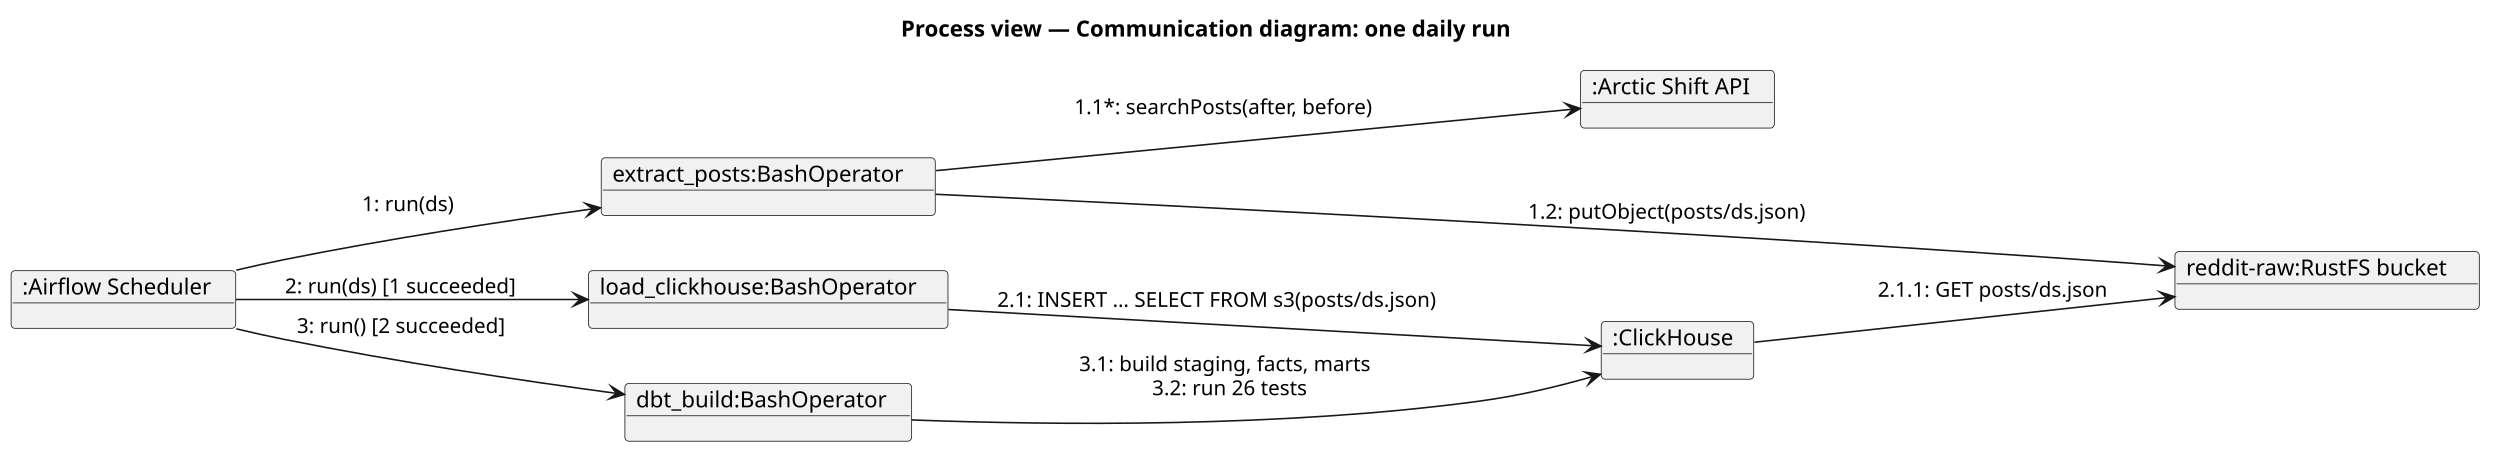
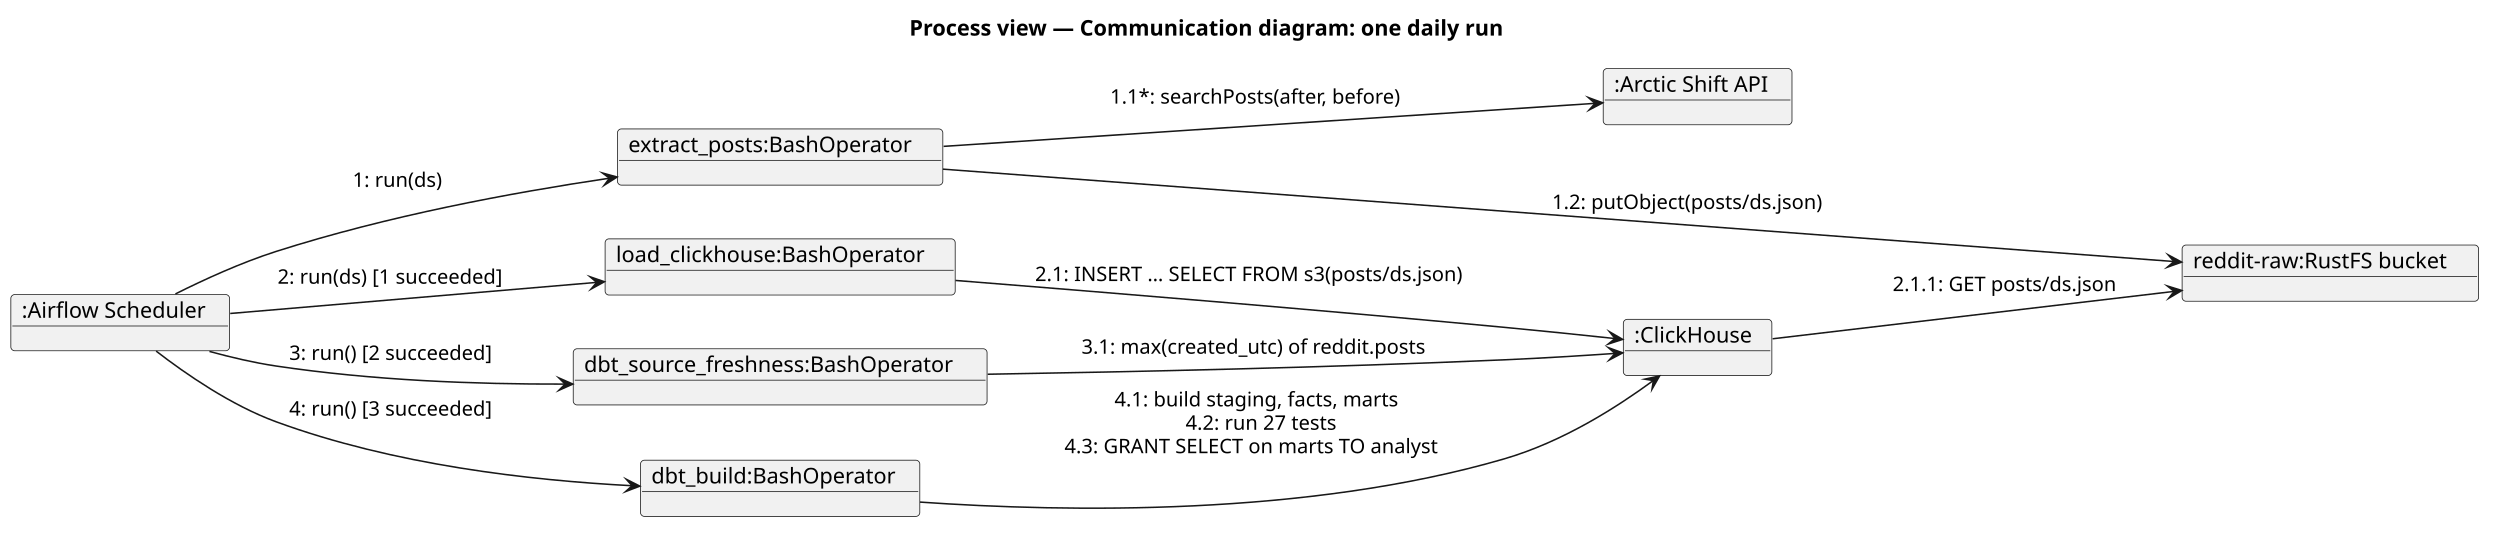
- <svg xmlns="http://www.w3.org/2000/svg" version="1.1" data-diagram-type="CLASS" style="width:1573px;height:291px;background:#FFFFFF;" width="1573px" height="291px" viewBox="0 0 1573 291" zoomAndPan="magnify" preserveAspectRatio="none" contentStyleType="text/css">
+ <svg xmlns="http://www.w3.org/2000/svg" version="1.1" data-diagram-type="CLASS" style="width:1615px;height:348px;background:#FFFFFF;" width="1615px" height="348px" viewBox="0 0 1615 348" zoomAndPan="magnify" preserveAspectRatio="none" contentStyleType="text/css">
  <defs />
  <g font-family="sans-serif" lengthAdjust="spacing">
    <g class="title" data-source-line="1">
-       <text x="566.855" y="22.995" fill="#000" font-size="14" textLength="433.275" font-weight="700">Process view — Communication diagram: one daily run</text>
+       <text x="587.445" y="22.995" fill="#000" font-size="14" textLength="433.275" font-weight="700">Process view — Communication diagram: one daily run</text>
    </g>
    <g class="entity" data-qualified-name="scheduler" id="ent0001" data-source-line="5">
-       <rect x="7" y="170.297" width="141.313" height="36.297" fill="#F1F1F1" style="stroke:#181818;stroke-width:0.5;" rx="2.5" ry="2.5" />
-       <text x="14" y="185.292" fill="#000" font-size="14" textLength="127.313">:Airflow Scheduler</text>
-       <line x1="8" y1="190.594" x2="147.313" y2="190.594" style="stroke:#181818;stroke-width:0.5;" />
+       <rect x="7" y="190.297" width="141.313" height="36.297" fill="#F1F1F1" style="stroke:#181818;stroke-width:0.5;" rx="2.5" ry="2.5" />
+       <text x="14" y="205.292" fill="#000" font-size="14" textLength="127.313">:Airflow Scheduler</text>
+       <line x1="8" y1="210.594" x2="147.313" y2="210.594" style="stroke:#181818;stroke-width:0.5;" />
    </g>
    <g class="entity" data-qualified-name="extract" id="ent0002" data-source-line="6">
-       <rect x="378.3" y="99.297" width="210.171" height="36.297" fill="#F1F1F1" style="stroke:#181818;stroke-width:0.5;" rx="2.5" ry="2.5" />
-       <text x="385.3" y="114.292" fill="#000" font-size="14" textLength="196.171">extract_posts:BashOperator</text>
-       <line x1="379.3" y1="119.594" x2="587.471" y2="119.594" style="stroke:#181818;stroke-width:0.5;" />
+       <rect x="398.89" y="83.297" width="210.171" height="36.297" fill="#F1F1F1" style="stroke:#181818;stroke-width:0.5;" rx="2.5" ry="2.5" />
+       <text x="405.89" y="98.292" fill="#000" font-size="14" textLength="196.171">extract_posts:BashOperator</text>
+       <line x1="399.89" y1="103.594" x2="608.061" y2="103.594" style="stroke:#181818;stroke-width:0.5;" />
    </g>
    <g class="entity" data-qualified-name="load" id="ent0003" data-source-line="7">
-       <rect x="370.31" y="170.297" width="226.153" height="36.297" fill="#F1F1F1" style="stroke:#181818;stroke-width:0.5;" rx="2.5" ry="2.5" />
-       <text x="377.31" y="185.292" fill="#000" font-size="14" textLength="212.153">load_clickhouse:BashOperator</text>
-       <line x1="371.31" y1="190.594" x2="595.463" y2="190.594" style="stroke:#181818;stroke-width:0.5;" />
+       <rect x="390.9" y="154.297" width="226.153" height="36.297" fill="#F1F1F1" style="stroke:#181818;stroke-width:0.5;" rx="2.5" ry="2.5" />
+       <text x="397.9" y="169.292" fill="#000" font-size="14" textLength="212.153">load_clickhouse:BashOperator</text>
+       <line x1="391.9" y1="174.594" x2="616.053" y2="174.594" style="stroke:#181818;stroke-width:0.5;" />
    </g>
-     <g class="entity" data-qualified-name="dbt" id="ent0004" data-source-line="8">
-       <rect x="393.18" y="241.297" width="180.421" height="36.297" fill="#F1F1F1" style="stroke:#181818;stroke-width:0.5;" rx="2.5" ry="2.5" />
-       <text x="400.18" y="256.292" fill="#000" font-size="14" textLength="166.421">dbt_build:BashOperator</text>
-       <line x1="394.18" y1="261.594" x2="572.601" y2="261.594" style="stroke:#181818;stroke-width:0.5;" />
+     <g class="entity" data-qualified-name="fresh" id="ent0004" data-source-line="8">
+       <rect x="370.31" y="225.297" width="267.333" height="36.297" fill="#F1F1F1" style="stroke:#181818;stroke-width:0.5;" rx="2.5" ry="2.5" />
+       <text x="377.31" y="240.292" fill="#000" font-size="14" textLength="253.333">dbt_source_freshness:BashOperator</text>
+       <line x1="371.31" y1="245.594" x2="636.643" y2="245.594" style="stroke:#181818;stroke-width:0.5;" />
    </g>
-     <g class="entity" data-qualified-name="arctic" id="ent0005" data-source-line="9">
-       <rect x="994.5" y="44.297" width="121.939" height="36.297" fill="#F1F1F1" style="stroke:#181818;stroke-width:0.5;" rx="2.5" ry="2.5" />
-       <text x="1001.5" y="59.292" fill="#000" font-size="14" textLength="107.939">:Arctic Shift API</text>
-       <line x1="995.5" y1="64.594" x2="1115.439" y2="64.594" style="stroke:#181818;stroke-width:0.5;" />
+     <g class="entity" data-qualified-name="dbt" id="ent0005" data-source-line="9">
+       <rect x="413.77" y="297.297" width="180.421" height="36.297" fill="#F1F1F1" style="stroke:#181818;stroke-width:0.5;" rx="2.5" ry="2.5" />
+       <text x="420.77" y="312.292" fill="#000" font-size="14" textLength="166.421">dbt_build:BashOperator</text>
+       <line x1="414.77" y1="317.594" x2="593.191" y2="317.594" style="stroke:#181818;stroke-width:0.5;" />
    </g>
-     <g class="entity" data-qualified-name="bucket" id="ent0006" data-source-line="10">
-       <rect x="1368.47" y="158.297" width="191.516" height="36.297" fill="#F1F1F1" style="stroke:#181818;stroke-width:0.5;" rx="2.5" ry="2.5" />
-       <text x="1375.47" y="173.292" fill="#000" font-size="14" textLength="177.516">reddit-raw:RustFS bucket</text>
-       <line x1="1369.47" y1="178.594" x2="1558.986" y2="178.594" style="stroke:#181818;stroke-width:0.5;" />
+     <g class="entity" data-qualified-name="arctic" id="ent0006" data-source-line="10">
+       <rect x="1035.68" y="44.297" width="121.939" height="36.297" fill="#F1F1F1" style="stroke:#181818;stroke-width:0.5;" rx="2.5" ry="2.5" />
+       <text x="1042.68" y="59.292" fill="#000" font-size="14" textLength="107.939">:Arctic Shift API</text>
+       <line x1="1036.68" y1="64.594" x2="1156.619" y2="64.594" style="stroke:#181818;stroke-width:0.5;" />
    </g>
-     <g class="entity" data-qualified-name="ch" id="ent0007" data-source-line="11">
-       <rect x="1007.49" y="202.297" width="95.949" height="36.297" fill="#F1F1F1" style="stroke:#181818;stroke-width:0.5;" rx="2.5" ry="2.5" />
-       <text x="1014.49" y="217.292" fill="#000" font-size="14" textLength="81.949">:ClickHouse</text>
-       <line x1="1008.49" y1="222.594" x2="1102.439" y2="222.594" style="stroke:#181818;stroke-width:0.5;" />
+     <g class="entity" data-qualified-name="bucket" id="ent0007" data-source-line="11">
+       <rect x="1409.65" y="158.297" width="191.516" height="36.297" fill="#F1F1F1" style="stroke:#181818;stroke-width:0.5;" rx="2.5" ry="2.5" />
+       <text x="1416.65" y="173.292" fill="#000" font-size="14" textLength="177.516">reddit-raw:RustFS bucket</text>
+       <line x1="1410.65" y1="178.594" x2="1600.166" y2="178.594" style="stroke:#181818;stroke-width:0.5;" />
    </g>
-     <g class="link" data-entity-1="ent0001" data-entity-2="ent0002" id="lnk8" data-source-line="13" data-link-type="dependency">
-       <path d="M148.7,169.987 C158.61,167.637 168.69,165.377 178.31,163.447 C244.27,150.217 314.007,139.55 372.867,131.43" style="stroke:#181818;stroke-width:1;" fill="none" id="scheduler-to-extract" codeLine="13" />
-       <polygon points="377.82,130.747,368.358,128.014,372.867,131.43,369.451,135.939,377.82,130.747" fill="#181818" style="stroke:#181818;stroke-width:1;stroke-linejoin:miter;stroke-miterlimit:10;" />
-       <text x="227.81" y="132.854" fill="#000" font-size="13" textLength="63.775">1: run(ds)</text>
+     <g class="entity" data-qualified-name="ch" id="ent0008" data-source-line="12">
+       <rect x="1048.67" y="206.297" width="95.949" height="36.297" fill="#F1F1F1" style="stroke:#181818;stroke-width:0.5;" rx="2.5" ry="2.5" />
+       <text x="1055.67" y="221.292" fill="#000" font-size="14" textLength="81.949">:ClickHouse</text>
+       <line x1="1049.67" y1="226.594" x2="1143.619" y2="226.594" style="stroke:#181818;stroke-width:0.5;" />
    </g>
-     <g class="link" data-entity-1="ent0002" data-entity-2="ent0005" id="lnk9" data-source-line="14" data-link-type="dependency">
-       <path d="M588.95,107.357 C707.88,95.887 893.053,78.017 989.373,68.727" style="stroke:#181818;stroke-width:1;" fill="none" id="extract-to-arctic" codeLine="14" />
-       <polygon points="994.35,68.247,985.008,65.129,989.373,68.727,985.776,73.092,994.35,68.247" fill="#181818" style="stroke:#181818;stroke-width:1;stroke-linejoin:miter;stroke-miterlimit:10;" />
-       <text x="675.97" y="71.804" fill="#000" font-size="13" textLength="205.105">1.1*: searchPosts(after, before)</text>
+     <g class="link" data-entity-1="ent0001" data-entity-2="ent0002" id="lnk9" data-source-line="14" data-link-type="dependency">
+       <path d="M113.32,189.877 C132.11,180.477 155.98,169.577 178.31,162.447 C250.29,139.467 329.235,124.714 393.705,115.104" style="stroke:#181818;stroke-width:1;" fill="none" id="scheduler-to-extract" codeLine="14" />
+       <polygon points="398.65,114.367,389.159,111.737,393.705,115.104,390.338,119.65,398.65,114.367" fill="#181818" style="stroke:#181818;stroke-width:1;stroke-linejoin:miter;stroke-miterlimit:10;" />
+       <text x="227.81" y="120.734" fill="#000" font-size="13" textLength="63.775">1: run(ds)</text>
    </g>
    <g class="link" data-entity-1="ent0002" data-entity-2="ent0006" id="lnk10" data-source-line="15" data-link-type="dependency">
-       <path d="M588.65,122.237 C749.62,129.877 1068.32,145.957 1338.47,165.447 C1348.12,166.147 1353.197,166.515 1363.247,167.345" style="stroke:#181818;stroke-width:1;" fill="none" id="extract-to-bucket" codeLine="15" />
-       <polygon points="1368.23,167.757,1359.59,163.03,1363.247,167.345,1358.931,171.003,1368.23,167.757" fill="#181818" style="stroke:#181818;stroke-width:1;stroke-linejoin:miter;stroke-miterlimit:10;" />
-       <text x="961.47" y="137.624" fill="#000" font-size="13" textLength="188.221">1.2: putObject(posts/ds.json)</text>
+       <path d="M609.56,94.547 C733.32,86.377 930.201,73.377 1030.361,66.757" style="stroke:#181818;stroke-width:1;" fill="none" id="extract-to-arctic" codeLine="15" />
+       <polygon points="1035.35,66.427,1026.106,63.029,1030.361,66.757,1026.633,71.012,1035.35,66.427" fill="#181818" style="stroke:#181818;stroke-width:1;stroke-linejoin:miter;stroke-miterlimit:10;" />
+       <text x="717.15" y="66.944" fill="#000" font-size="13" textLength="205.105">1.1*: searchPosts(after, before)</text>
    </g>
-     <g class="link" data-entity-1="ent0001" data-entity-2="ent0003" id="lnk11" data-source-line="16" data-link-type="dependency">
-       <path d="M148.52,188.447 C209.46,188.447 293.97,188.447 364.98,188.447" style="stroke:#181818;stroke-width:1;" fill="none" id="scheduler-to-load" codeLine="16" />
-       <polygon points="369.98,188.447,360.98,184.447,364.98,188.447,360.98,192.447,369.98,188.447" fill="#181818" style="stroke:#181818;stroke-width:1;stroke-linejoin:miter;stroke-miterlimit:10;" />
-       <text x="179.31" y="184.514" fill="#000" font-size="13" textLength="160.259">2: run(ds) [1 succeeded]</text>
+     <g class="link" data-entity-1="ent0002" data-entity-2="ent0007" id="lnk11" data-source-line="16" data-link-type="dependency">
+       <path d="M609.11,109.267 C804.09,123.897 1216.504,154.843 1404.354,168.943" style="stroke:#181818;stroke-width:1;" fill="none" id="extract-to-bucket" codeLine="16" />
+       <polygon points="1409.34,169.317,1400.665,164.654,1404.354,168.943,1400.066,172.632,1409.34,169.317" fill="#181818" style="stroke:#181818;stroke-width:1;stroke-linejoin:miter;stroke-miterlimit:10;" />
+       <text x="1002.65" y="135.014" fill="#000" font-size="13" textLength="188.221">1.2: putObject(posts/ds.json)</text>
    </g>
-     <g class="link" data-entity-1="ent0003" data-entity-2="ent0007" id="lnk12" data-source-line="17" data-link-type="dependency">
-       <path d="M596.68,194.747 C721.72,201.767 912.998,212.506 1002.348,217.526" style="stroke:#181818;stroke-width:1;" fill="none" id="load-to-ch" codeLine="17" />
-       <polygon points="1007.34,217.807,998.579,213.308,1002.348,217.526,998.13,221.296,1007.34,217.807" fill="#181818" style="stroke:#181818;stroke-width:1;stroke-linejoin:miter;stroke-miterlimit:10;" />
-       <text x="627.47" y="193.094" fill="#000" font-size="13" textLength="302.764">2.1: INSERT … SELECT FROM s3(posts/ds.json)</text>
+     <g class="link" data-entity-1="ent0001" data-entity-2="ent0003" id="lnk12" data-source-line="17" data-link-type="dependency">
+       <path d="M148.72,202.507 C214.4,196.937 308.708,188.929 385.478,182.419" style="stroke:#181818;stroke-width:1;" fill="none" id="scheduler-to-load" codeLine="17" />
+       <polygon points="390.46,181.997,381.154,178.772,385.478,182.419,381.83,186.743,390.46,181.997" fill="#181818" style="stroke:#181818;stroke-width:1;stroke-linejoin:miter;stroke-miterlimit:10;" />
+       <text x="179.31" y="183.294" fill="#000" font-size="13" textLength="160.259">2: run(ds) [1 succeeded]</text>
    </g>
-     <g class="link" data-entity-1="ent0007" data-entity-2="ent0006" id="lnk13" data-source-line="18" data-link-type="dependency">
-       <path d="M1103.92,215.317 C1168.47,208.337 1280.409,196.225 1363.329,187.255" style="stroke:#181818;stroke-width:1;" fill="none" id="ch-to-bucket" codeLine="18" />
-       <polygon points="1368.3,186.717,1358.922,183.708,1363.329,187.255,1359.782,191.662,1368.3,186.717" fill="#181818" style="stroke:#181818;stroke-width:1;stroke-linejoin:miter;stroke-miterlimit:10;" />
-       <text x="1181.47" y="186.744" fill="#000" font-size="13" textLength="156.914">2.1.1: GET posts/ds.json</text>
+     <g class="link" data-entity-1="ent0003" data-entity-2="ent0008" id="lnk13" data-source-line="18" data-link-type="dependency">
+       <path d="M617.25,181.167 C711.81,188.667 850.64,200.047 971.65,211.447 C996.97,213.837 1020.199,216.233 1043.299,218.713" style="stroke:#181818;stroke-width:1;" fill="none" id="load-to-ch" codeLine="18" />
+       <polygon points="1048.27,219.247,1039.748,214.309,1043.299,218.713,1038.894,222.263,1048.27,219.247" fill="#181818" style="stroke:#181818;stroke-width:1;stroke-linejoin:miter;stroke-miterlimit:10;" />
+       <text x="668.65" y="181.584" fill="#000" font-size="13" textLength="302.764">2.1: INSERT … SELECT FROM s3(posts/ds.json)</text>
    </g>
-     <g class="link" data-entity-1="ent0001" data-entity-2="ent0004" id="lnk14" data-source-line="19" data-link-type="dependency">
-       <path d="M148.7,206.917 C158.61,209.267 168.69,211.517 178.31,213.447 C250.03,227.837 327.115,239.328 387.895,247.528" style="stroke:#181818;stroke-width:1;" fill="none" id="scheduler-to-dbt" codeLine="19" />
-       <polygon points="392.85,248.197,384.466,243.029,387.895,247.528,383.396,250.958,392.85,248.197" fill="#181818" style="stroke:#181818;stroke-width:1;stroke-linejoin:miter;stroke-miterlimit:10;" />
-       <text x="186.81" y="209.514" fill="#000" font-size="13" textLength="145.234">3: run() [2 succeeded]</text>
+     <g class="link" data-entity-1="ent0008" data-entity-2="ent0007" id="lnk14" data-source-line="19" data-link-type="dependency">
+       <path d="M1145.1,218.847 C1209.65,211.227 1321.594,198.023 1404.514,188.233" style="stroke:#181818;stroke-width:1;" fill="none" id="ch-to-bucket" codeLine="19" />
+       <polygon points="1409.48,187.647,1400.073,184.73,1404.514,188.233,1401.011,192.675,1409.48,187.647" fill="#181818" style="stroke:#181818;stroke-width:1;stroke-linejoin:miter;stroke-miterlimit:10;" />
+       <text x="1222.65" y="188.044" fill="#000" font-size="13" textLength="156.914">2.1.1: GET posts/ds.json</text>
    </g>
-     <g class="link" data-entity-1="ent0004" data-entity-2="ent0007" id="lnk15" data-source-line="20" data-link-type="dependency">
-       <path d="M573.72,264.227 C664.11,267.607 807.65,269.017 930.47,252.447 C956.13,248.987 979.312,243.419 1002.192,236.889" style="stroke:#181818;stroke-width:1;" fill="none" id="dbt-to-ch" codeLine="20" />
-       <polygon points="1007,235.517,997.248,234.14,1002.192,236.889,999.443,241.833,1007,235.517" fill="#181818" style="stroke:#181818;stroke-width:1;stroke-linejoin:miter;stroke-miterlimit:10;" />
-       <text x="678.97" y="233.514" fill="#000" font-size="13" textLength="199.412">3.1: build staging, facts, marts</text>
-       <text x="724.898" y="248.647" fill="#000" font-size="13" textLength="107.555">3.2: run 26 tests</text>
+     <g class="link" data-entity-1="ent0001" data-entity-2="ent0004" id="lnk15" data-source-line="20" data-link-type="dependency">
+       <path d="M135.3,227.027 C149.22,230.847 164.18,234.347 178.31,236.447 C240.91,245.767 306.03,248.269 365.05,248.129" style="stroke:#181818;stroke-width:1;" fill="none" id="scheduler-to-fresh" codeLine="20" />
+       <polygon points="370.05,248.117,361.041,244.138,365.05,248.129,361.06,252.138,370.05,248.117" fill="#181818" style="stroke:#181818;stroke-width:1;stroke-linejoin:miter;stroke-miterlimit:10;" />
+       <text x="186.81" y="232.514" fill="#000" font-size="13" textLength="145.234">3: run() [2 succeeded]</text>
+     </g>
+     <g class="link" data-entity-1="ent0004" data-entity-2="ent0008" id="lnk16" data-source-line="21" data-link-type="dependency">
+       <path d="M638.04,241.757 C731.43,240.217 859.21,237.397 971.65,232.447 C996.97,231.337 1020.182,229.902 1043.282,228.302" style="stroke:#181818;stroke-width:1;" fill="none" id="fresh-to-ch" codeLine="21" />
+       <polygon points="1048.27,227.957,1039.015,224.588,1043.282,228.302,1039.568,232.569,1048.27,227.957" fill="#181818" style="stroke:#181818;stroke-width:1;stroke-linejoin:miter;stroke-miterlimit:10;" />
+       <text x="698.65" y="228.514" fill="#000" font-size="13" textLength="242.772">3.1: max(created_utc) of reddit.posts</text>
+     </g>
+     <g class="link" data-entity-1="ent0001" data-entity-2="ent0005" id="lnk17" data-source-line="22" data-link-type="dependency">
+       <path d="M100.87,226.817 C120.12,241.687 149.35,261.837 178.31,272.447 C254.52,300.377 341.697,310.263 408.327,313.783" style="stroke:#181818;stroke-width:1;" fill="none" id="scheduler-to-dbt" codeLine="22" />
+       <polygon points="413.32,314.047,404.544,309.578,408.327,313.783,404.122,317.567,413.32,314.047" fill="#181818" style="stroke:#181818;stroke-width:1;stroke-linejoin:miter;stroke-miterlimit:10;" />
+       <text x="186.81" y="268.514" fill="#000" font-size="13" textLength="145.234">4: run() [3 succeeded]</text>
+     </g>
+     <g class="link" data-entity-1="ent0005" data-entity-2="ent0008" id="lnk18" data-source-line="23" data-link-type="dependency">
+       <path d="M594.31,324.347 C689.78,330.997 844.55,333.457 971.65,296.447 C1009.65,285.377 1044.245,263.24 1068.065,245.81" style="stroke:#181818;stroke-width:1;" fill="none" id="dbt-to-ch" codeLine="23" />
+       <polygon points="1072.1,242.857,1062.475,244.944,1068.065,245.81,1067.199,251.4,1072.1,242.857" fill="#181818" style="stroke:#181818;stroke-width:1;stroke-linejoin:miter;stroke-miterlimit:10;" />
+       <text x="719.95" y="262.514" fill="#000" font-size="13" textLength="199.412">4.1: build staging, facts, marts</text>
+       <text x="765.879" y="277.647" fill="#000" font-size="13" textLength="107.555">4.2: run 27 tests</text>
+       <text x="687.65" y="292.779" fill="#000" font-size="13" textLength="264.012">4.3: GRANT SELECT on marts TO analyst</text>
    </g>
  </g>
</svg>
